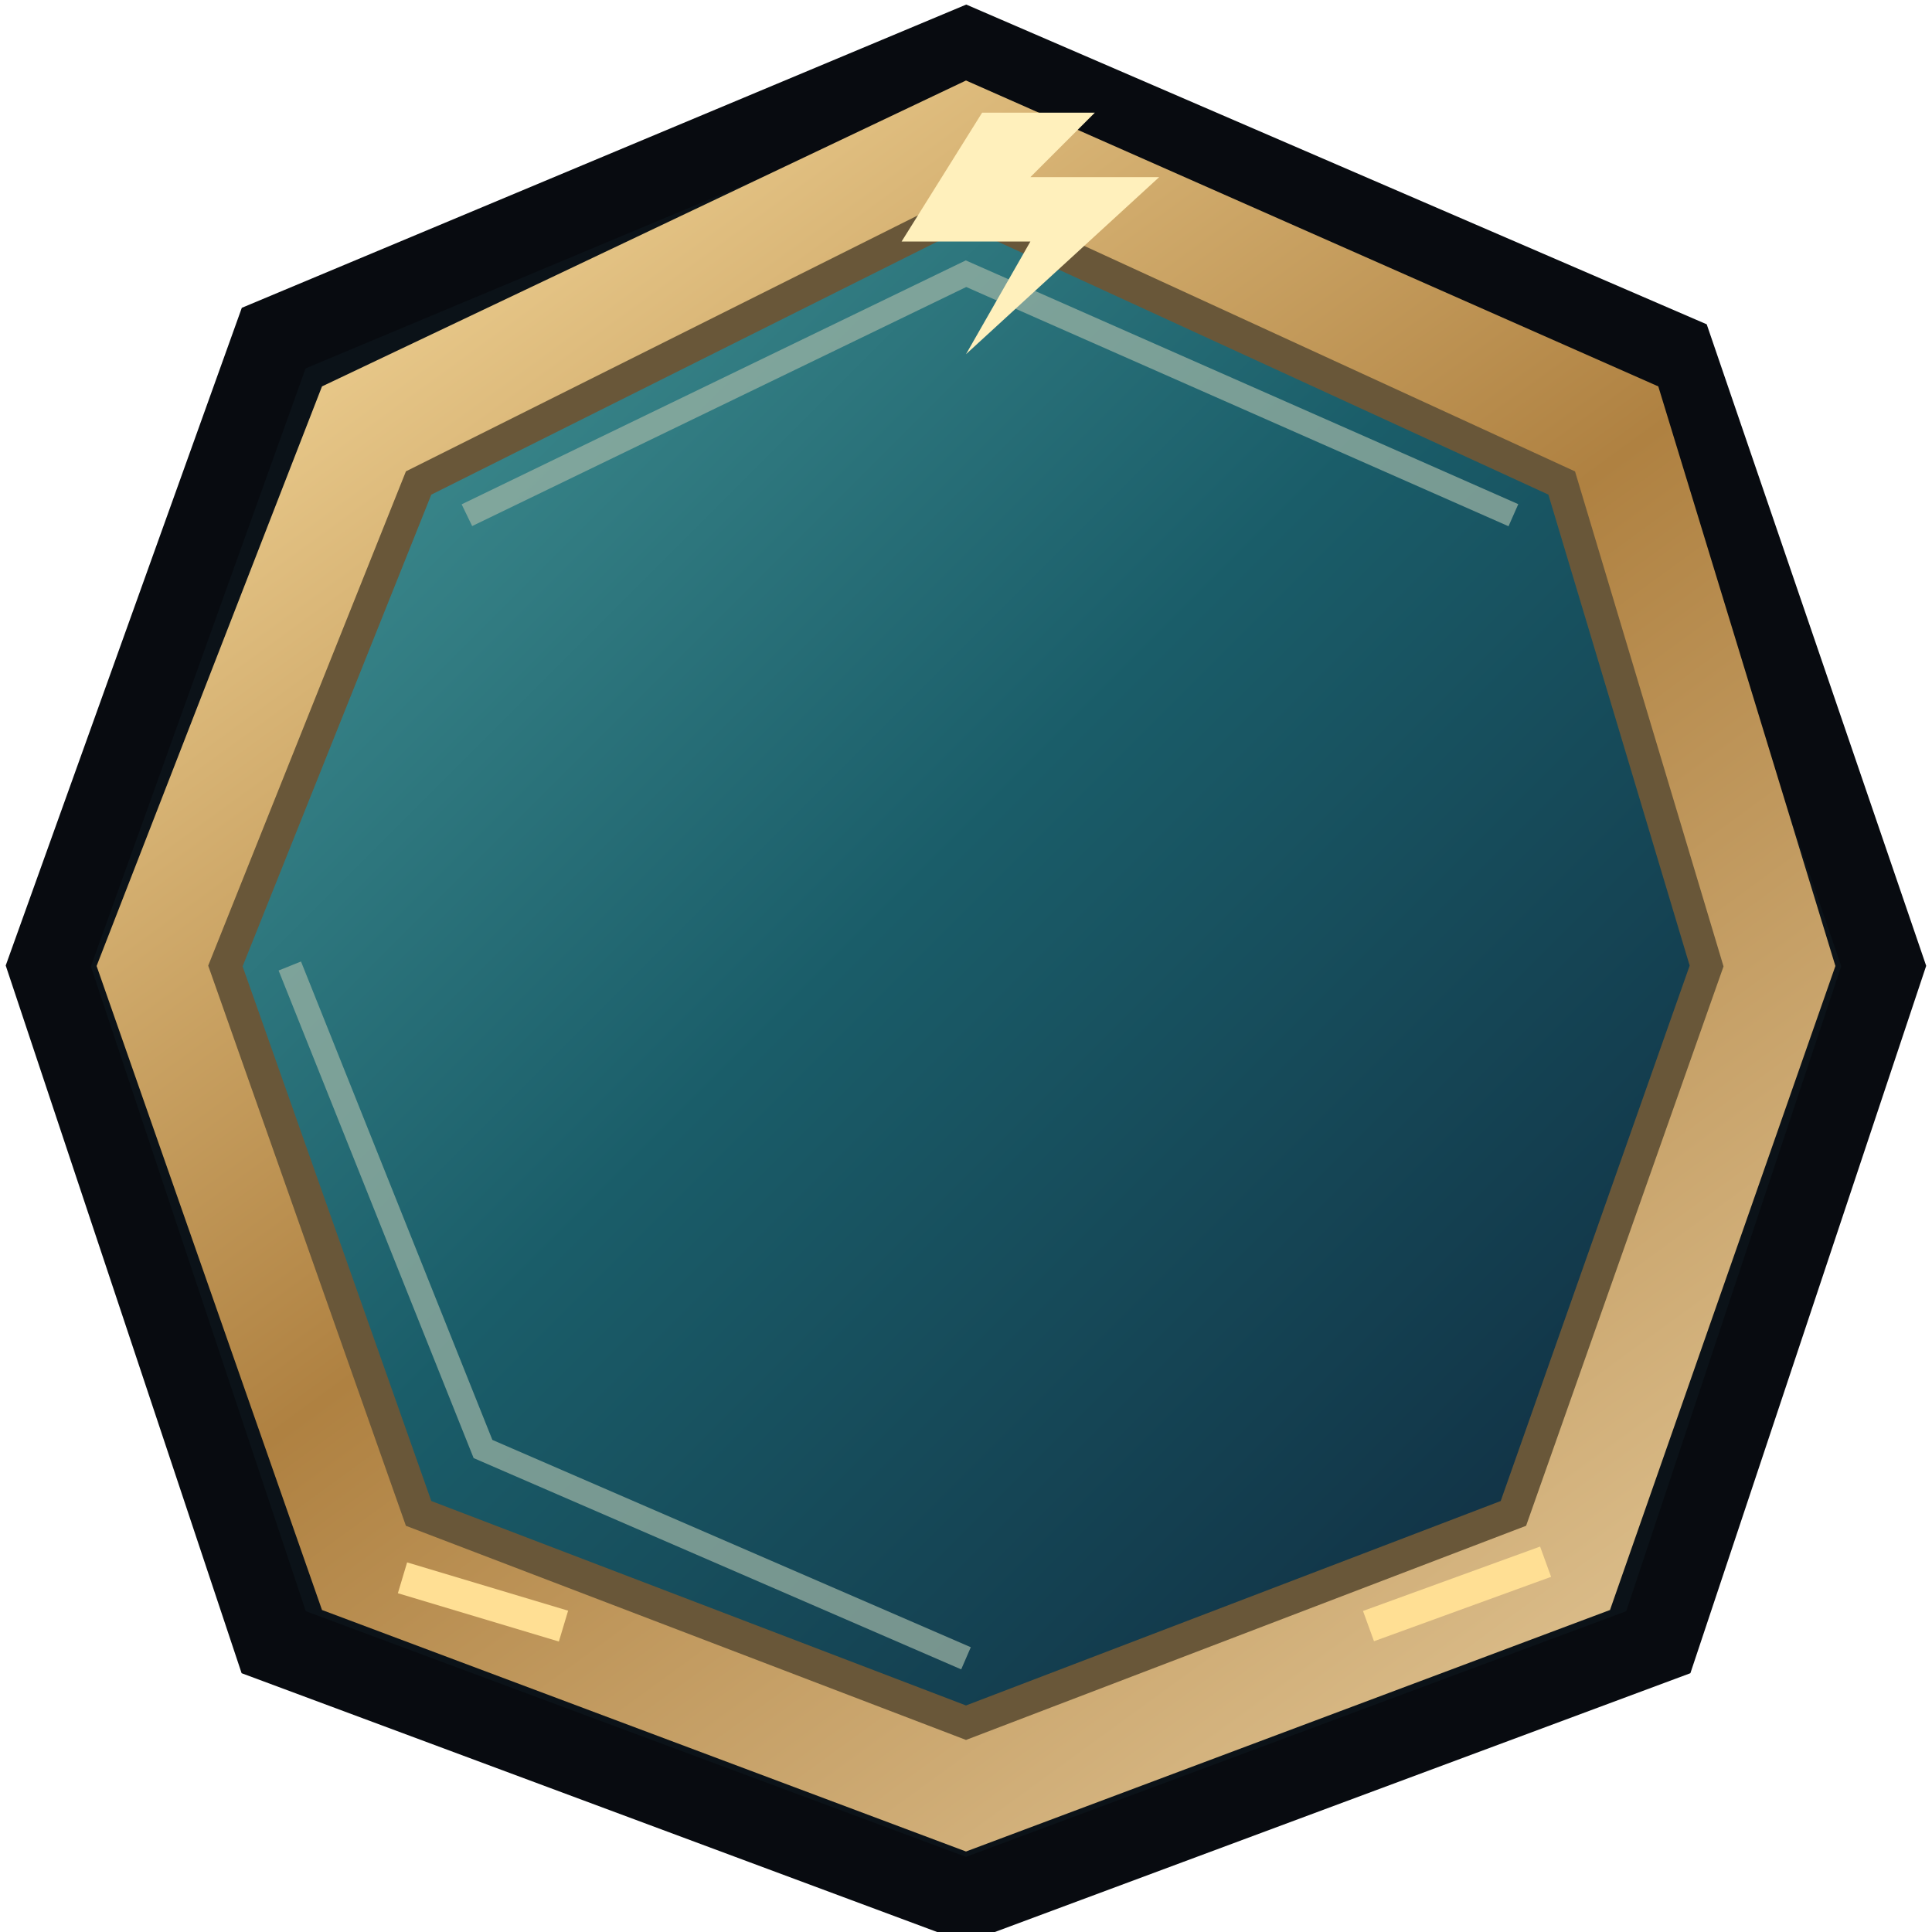
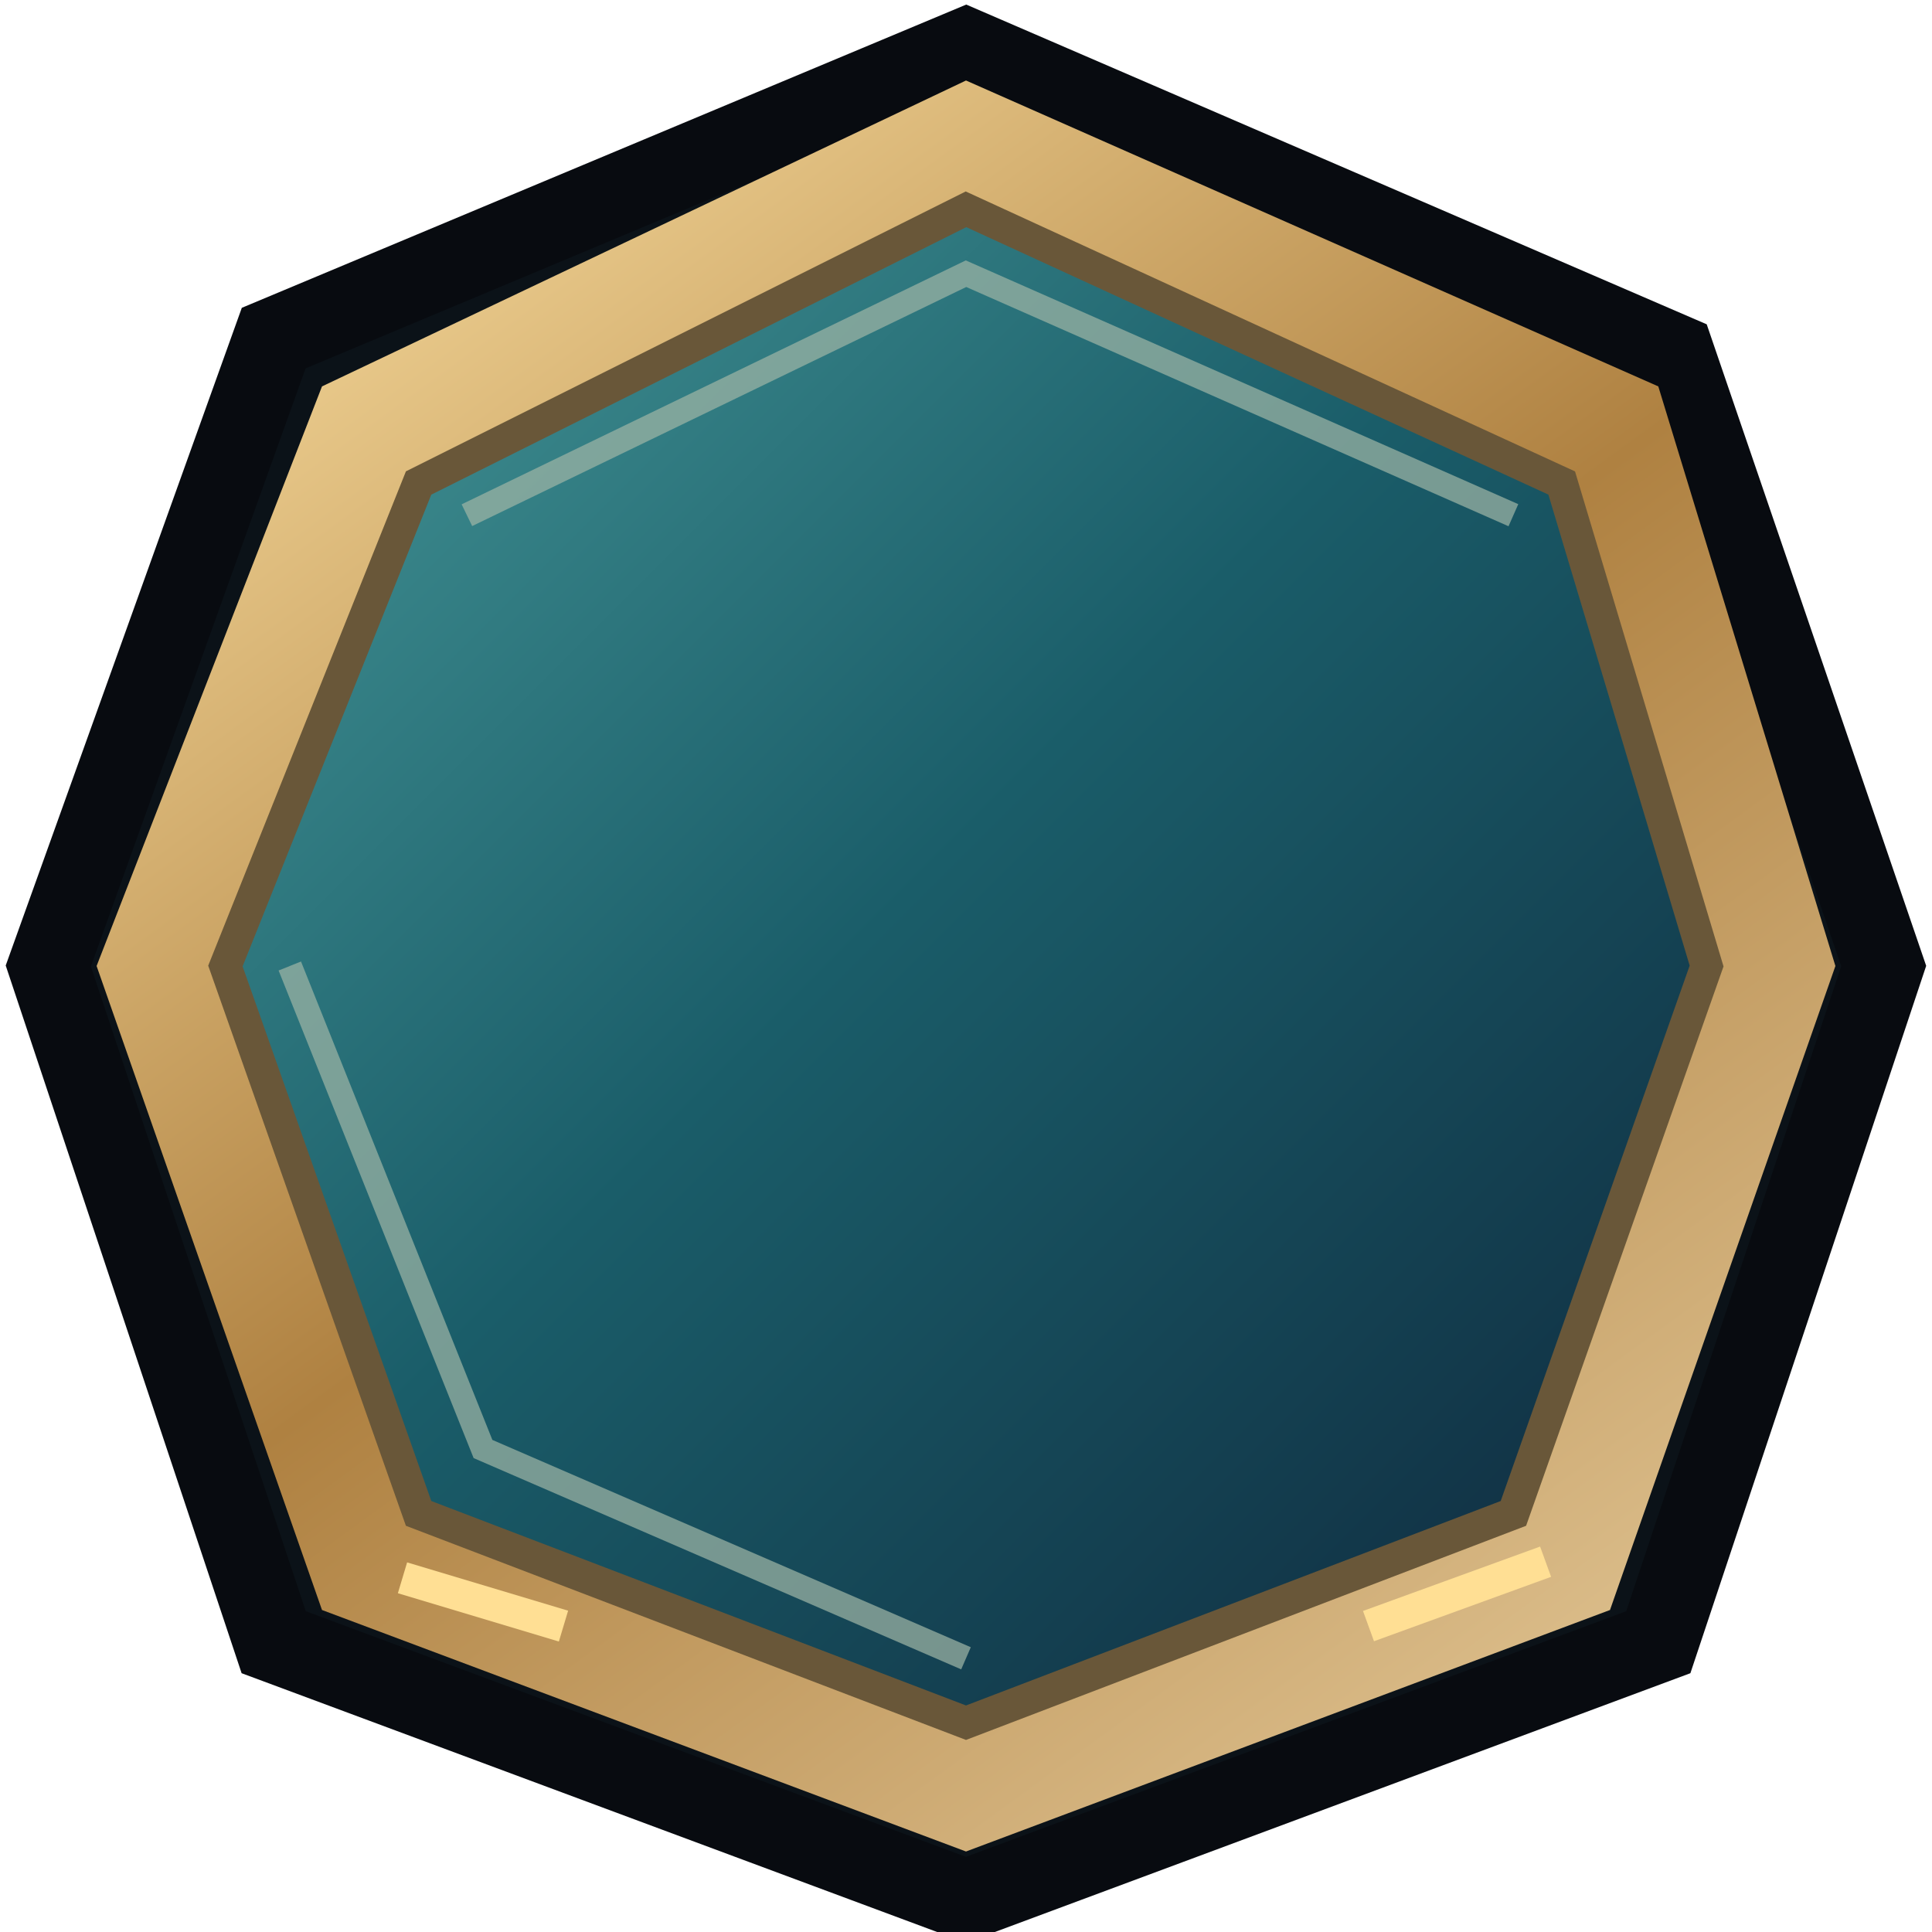
<svg xmlns="http://www.w3.org/2000/svg" width="120" height="120" viewBox="0 0 120 120">
  <linearGradient id="rim" gradientUnits="userSpaceOnUse" x1="15" y1="0" x2="98" y2="114">
    <stop offset="0" stop-color="#ffe5a7" />
    <stop offset="0.52" stop-color="#af8141" />
    <stop offset="1" stop-color="#e1c594" />
  </linearGradient>
  <linearGradient id="gem" gradientUnits="userSpaceOnUse" x1="20" y1="20" x2="100" y2="100">
    <stop offset="0" stop-color="#419092" />
    <stop offset="0.45" stop-color="#1a5d69" />
    <stop offset="1" stop-color="#102d41" />
  </linearGradient>
  <path d="M60 3 L104 22 L117 60 L103 102 L60 118 L17 102 L3 60 L17 21 Z" fill="#0b1218" stroke="#080b10" stroke-width="5" />
  <path d="M60 5 L103 24 L114 60 L100 100 L60 115 L20 100 L6 60 L20 24 Z" fill="url(#rim)" />
  <path d="M60 13 L97 30 L106 60 L94 94 L60 107 L26 94 L14 60 L26 30 Z" fill="url(#gem)" stroke="#695739" stroke-width="2" />
  <path d="M29 32 L60 17 L94 32 M18 60 L30 90 L60 103" fill="none" stroke="#9db4a5" stroke-width="1.5" opacity="0.72" />
-   <path d="M61 7 L56 15 H64 L60 22 L72 11 H64 L68 7 Z" fill="#fff0bc" />
  <path d="M25 98 L35 101 M85 101 L96 97" stroke="#ffdf94" stroke-width="2" />
</svg>
